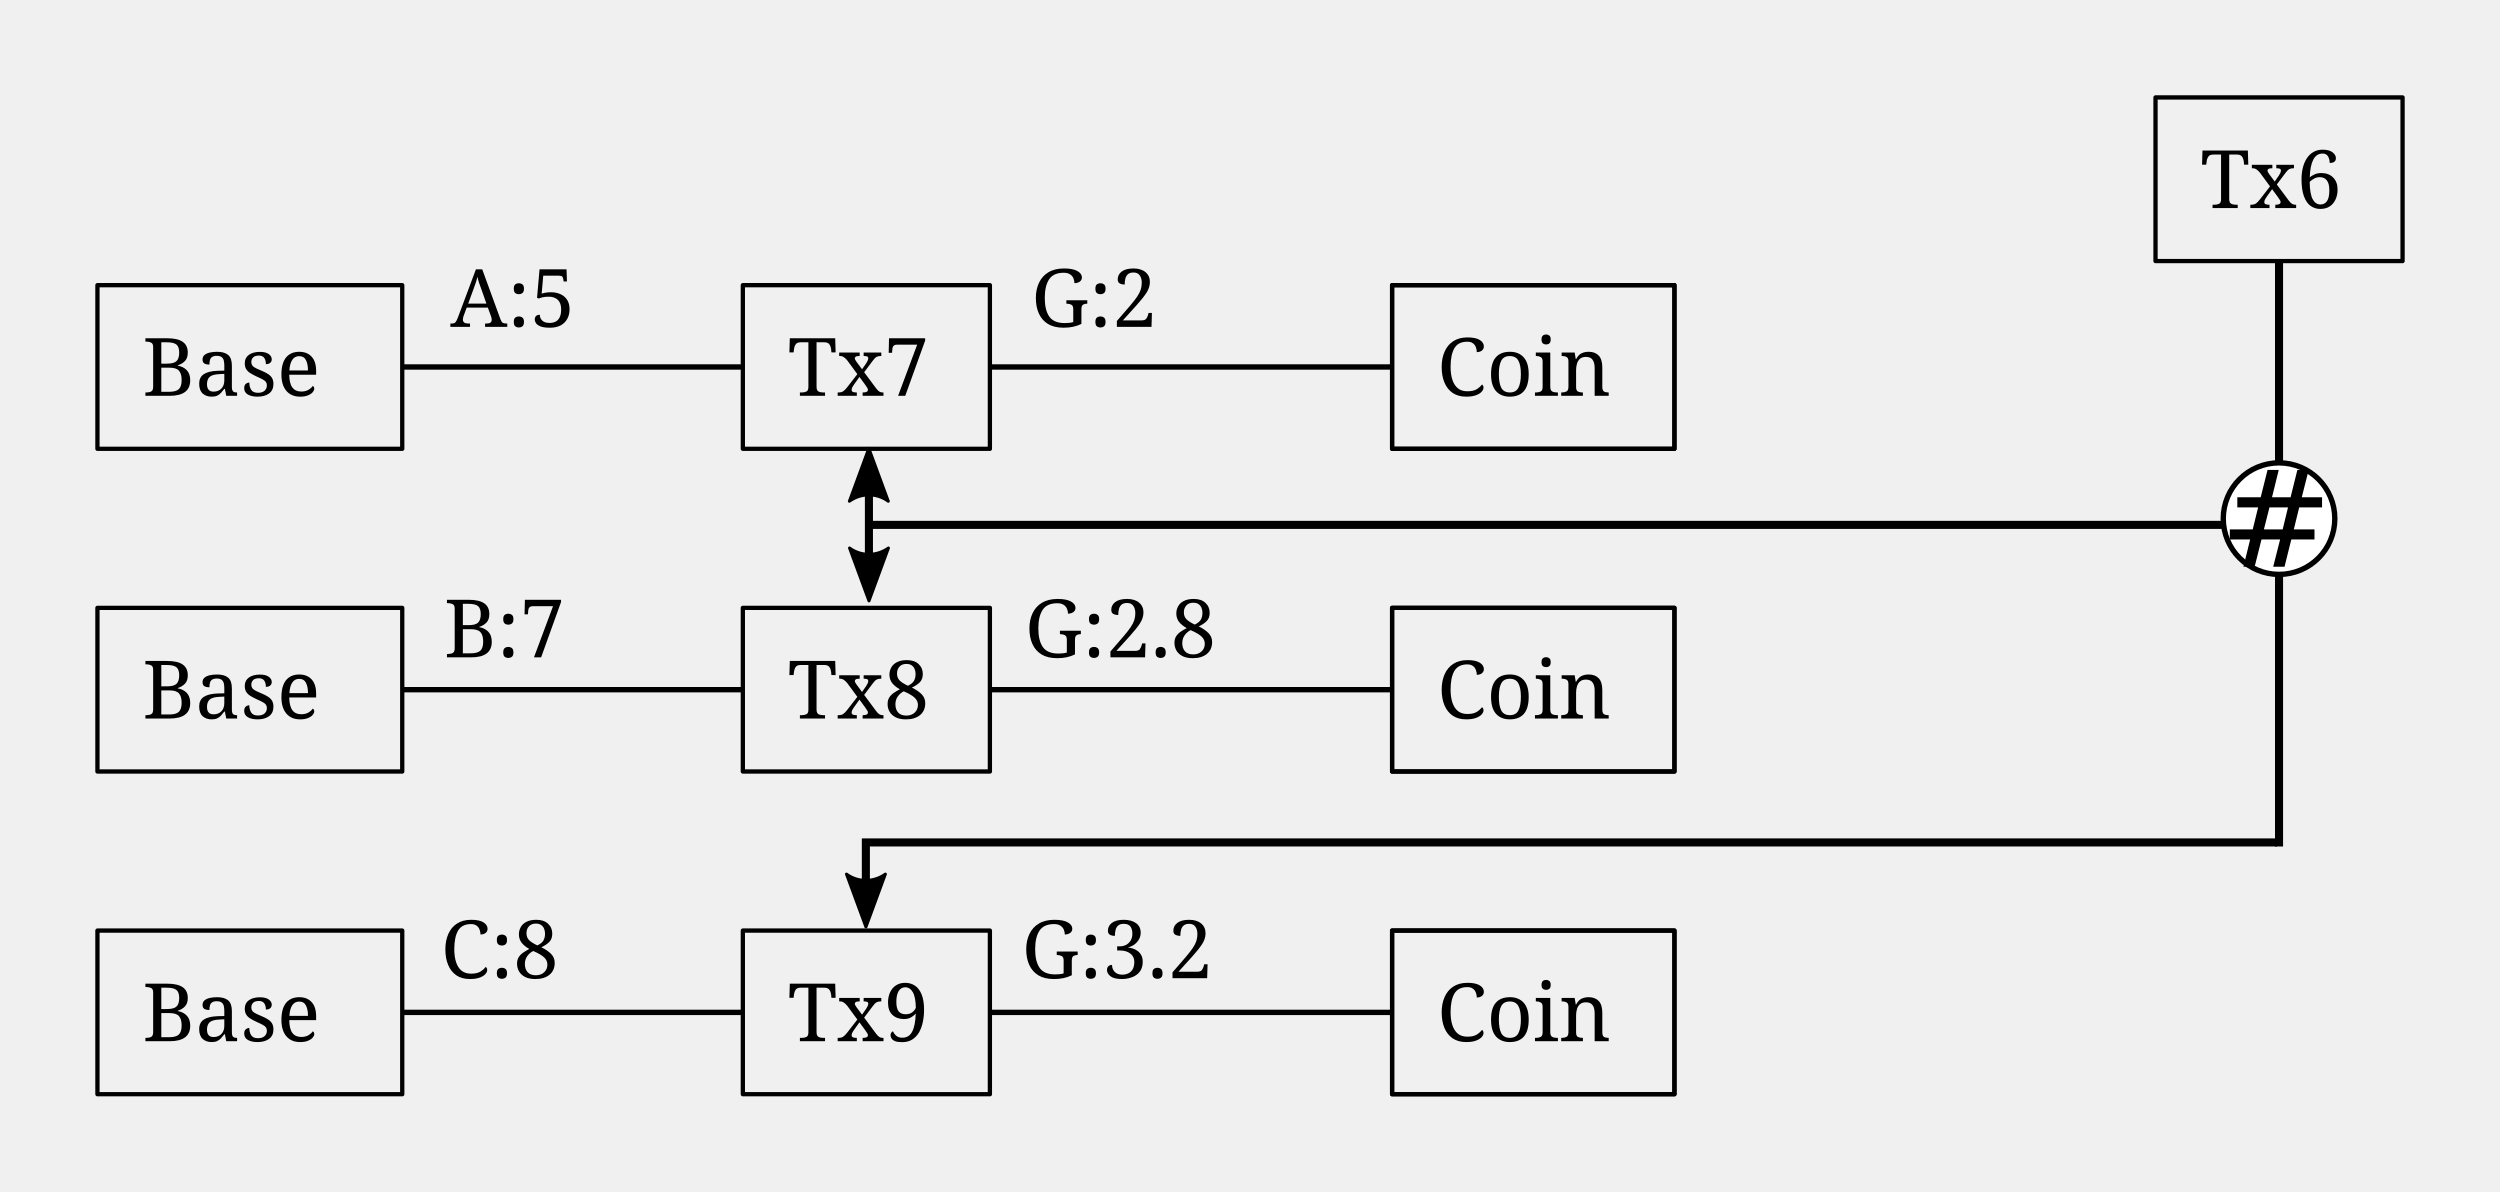
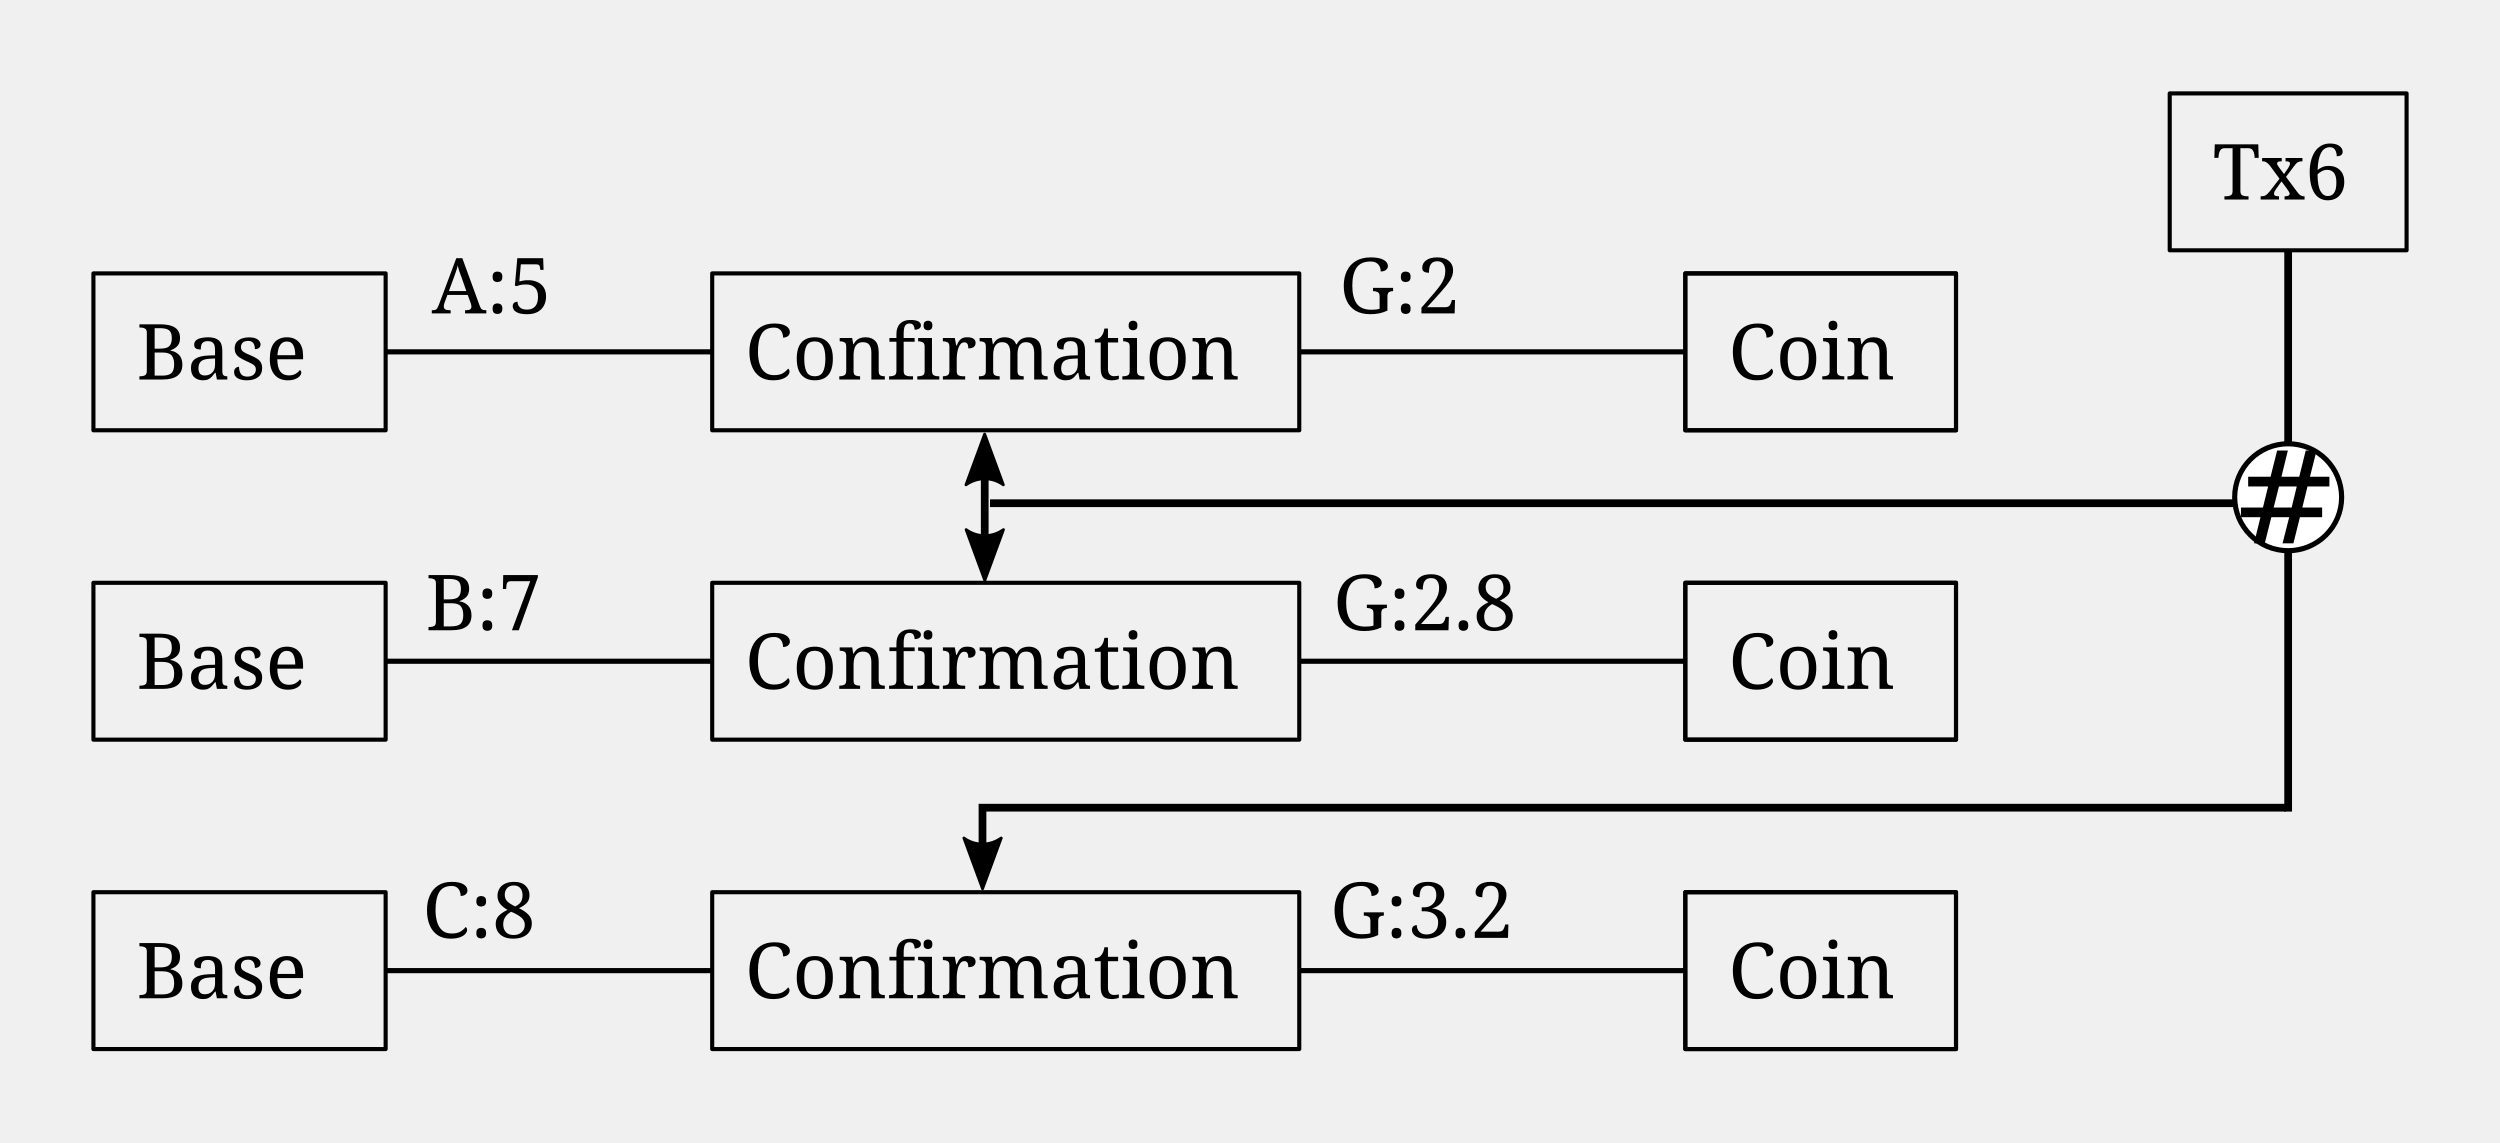
- <svg xmlns="http://www.w3.org/2000/svg" width="131.183mm" height="62.529mm" viewBox="0 0 464.822 221.561" id="svg2" version="1.1">
+ <svg xmlns="http://www.w3.org/2000/svg" width="136.827mm" height="62.529mm" viewBox="0 0 484.822 221.561" id="svg2" version="1.1">
  <defs id="defs4">
    <marker style="overflow:visible" id="marker5243" refX="0" refY="0" orient="auto">
      <path transform="scale(0.6,0.6)" d="M 8.719,4.034 -2.207,0.016 8.719,-4.002 c -1.745,2.372 -1.735,5.617 -6e-7,8.035 z" style="fill:#000000;fill-opacity:1;fill-rule:evenodd;stroke:#000000;stroke-width:0.625;stroke-linejoin:round;stroke-opacity:1" id="path5245" />
    </marker>
    <marker style="overflow:visible" id="marker5095" refX="0" refY="0" orient="auto">
      <path transform="scale(-0.6,-0.6)" d="M 8.719,4.034 -2.207,0.016 8.719,-4.002 c -1.745,2.372 -1.735,5.617 -6e-7,8.035 z" style="fill:#000000;fill-opacity:1;fill-rule:evenodd;stroke:#000000;stroke-width:0.625;stroke-linejoin:round;stroke-opacity:1" id="path5097" />
    </marker>
    <marker style="overflow:visible" id="marker5061" refX="0" refY="0" orient="auto">
      <path transform="scale(0.6,0.6)" d="M 8.719,4.034 -2.207,0.016 8.719,-4.002 c -1.745,2.372 -1.735,5.617 -6e-7,8.035 z" style="fill:#000000;fill-opacity:1;fill-rule:evenodd;stroke:#000000;stroke-width:0.625;stroke-linejoin:round;stroke-opacity:1" id="path5063" />
    </marker>
    <marker orient="auto" refY="0" refX="0" id="Arrow2Mstart" style="overflow:visible">
      <path id="path4497" style="fill:#000000;fill-opacity:1;fill-rule:evenodd;stroke:#000000;stroke-width:0.625;stroke-linejoin:round;stroke-opacity:1" d="M 8.719,4.034 -2.207,0.016 8.719,-4.002 c -1.745,2.372 -1.735,5.617 -6e-7,8.035 z" transform="scale(0.6,0.6)" />
    </marker>
    <marker orient="auto" refY="0" refX="0" id="Arrow2Mend" style="overflow:visible">
      <path id="path4500" style="fill:#000000;fill-opacity:1;fill-rule:evenodd;stroke:#000000;stroke-width:0.625;stroke-linejoin:round;stroke-opacity:1" d="M 8.719,4.034 -2.207,0.016 8.719,-4.002 c -1.745,2.372 -1.735,5.617 -6e-7,8.035 z" transform="scale(-0.6,-0.6)" />
    </marker>
    <marker orient="auto" refY="0" refX="0" id="Arrow1Mstart" style="overflow:visible">
      <path id="path4479" d="M 0,0 5,-5 -12.5,0 5,5 0,0 Z" style="fill:#000000;fill-opacity:1;fill-rule:evenodd;stroke:#000000;stroke-width:1pt;stroke-opacity:1" transform="matrix(0.4,0,0,0.4,4,0)" />
    </marker>
  </defs>
  <g id="layer1" transform="translate(-151.9006,-627.8803)">
    <g id="g4312" transform="translate(0,240)">
      <text xml:space="preserve" style="font-style:normal;font-weight:normal;font-size:15px;line-height:125%;font-family:sans-serif;letter-spacing:0px;word-spacing:0px;fill:#000000;fill-opacity:1;stroke:none;stroke-width:1px;stroke-linecap:butt;stroke-linejoin:miter;stroke-opacity:1" x="178.375" y="461.475" id="text4314">
        <tspan id="tspan4316" x="178.375" y="461.475" style="font-style:normal;font-variant:normal;font-weight:normal;font-stretch:normal;font-family:serif;-inkscape-font-specification:serif">Base</tspan>
      </text>
      <rect style="opacity:1;fill:none;fill-opacity:1;stroke:#000000;stroke-width:0.798;stroke-linecap:round;stroke-linejoin:round;stroke-miterlimit:4;stroke-dasharray:none;stroke-opacity:1" id="rect4318" width="56.672" height="30.424" x="170.016" y="440.902" />
    </g>
-     <g id="g4320" transform="translate(0,240)">
-       <text id="text4322" y="461.475" x="298.375" style="font-style:normal;font-weight:normal;font-size:15px;line-height:125%;font-family:sans-serif;letter-spacing:0px;word-spacing:0px;fill:#000000;fill-opacity:1;stroke:none;stroke-width:1px;stroke-linecap:butt;stroke-linejoin:miter;stroke-opacity:1" xml:space="preserve">
-         <tspan style="font-style:normal;font-variant:normal;font-weight:normal;font-stretch:normal;font-family:serif;-inkscape-font-specification:serif" y="461.475" x="298.375" id="tspan4324">Tx7</tspan>
-       </text>
-       <rect y="440.902" x="290.016" height="30.424" width="45.934" id="rect4326" style="opacity:1;fill:none;fill-opacity:1;stroke:#000000;stroke-width:0.798;stroke-linecap:round;stroke-linejoin:round;stroke-miterlimit:4;stroke-dasharray:none;stroke-opacity:1" />
-     </g>
+     <text xml:space="preserve" style="font-style:normal;font-weight:normal;font-size:15px;line-height:125%;font-family:sans-serif;letter-spacing:0px;word-spacing:0px;fill:#000000;fill-opacity:1;stroke:none;stroke-width:1px;stroke-linecap:butt;stroke-linejoin:miter;stroke-opacity:1" x="296.375" y="701.475" id="text4322">
+       <tspan id="tspan4324" x="296.375" y="701.475" style="font-style:normal;font-variant:normal;font-weight:normal;font-stretch:normal;font-family:serif;-inkscape-font-specification:serif">Confirmation</tspan>
+     </text>
+     <rect style="opacity:1;fill:none;fill-opacity:1;stroke:#000000;stroke-width:0.798;stroke-linecap:round;stroke-linejoin:round;stroke-miterlimit:4;stroke-dasharray:none;stroke-opacity:1" id="rect4326" width="113.848" height="30.424" x="290.016" y="680.902" />
    <path style="fill:none;fill-rule:evenodd;stroke:#000000;stroke-width:1px;stroke-linecap:butt;stroke-linejoin:miter;stroke-opacity:1" d="m 226.688,696.114 63.234,0" id="path4328" />
    <g transform="translate(0,300)" id="g4330">
      <text id="text4332" y="461.475" x="178.375" style="font-style:normal;font-weight:normal;font-size:15px;line-height:125%;font-family:sans-serif;letter-spacing:0px;word-spacing:0px;fill:#000000;fill-opacity:1;stroke:none;stroke-width:1px;stroke-linecap:butt;stroke-linejoin:miter;stroke-opacity:1" xml:space="preserve">
        <tspan style="font-style:normal;font-variant:normal;font-weight:normal;font-stretch:normal;font-family:serif;-inkscape-font-specification:serif" y="461.475" x="178.375" id="tspan4334">Base</tspan>
      </text>
      <rect y="440.902" x="170.016" height="30.424" width="56.672" id="rect4336" style="opacity:1;fill:none;fill-opacity:1;stroke:#000000;stroke-width:0.798;stroke-linecap:round;stroke-linejoin:round;stroke-miterlimit:4;stroke-dasharray:none;stroke-opacity:1" />
    </g>
-     <g id="g4338" transform="translate(0,240)">
-       <text xml:space="preserve" style="font-style:normal;font-weight:normal;font-size:15px;line-height:125%;font-family:sans-serif;letter-spacing:0px;word-spacing:0px;fill:#000000;fill-opacity:1;stroke:none;stroke-width:1px;stroke-linecap:butt;stroke-linejoin:miter;stroke-opacity:1" x="298.375" y="521.475" id="text4340">
-         <tspan id="tspan4342" x="298.375" y="521.475" style="font-style:normal;font-variant:normal;font-weight:normal;font-stretch:normal;font-family:serif;-inkscape-font-specification:serif">Tx8</tspan>
-       </text>
-       <rect style="opacity:1;fill:none;fill-opacity:1;stroke:#000000;stroke-width:0.798;stroke-linecap:round;stroke-linejoin:round;stroke-miterlimit:4;stroke-dasharray:none;stroke-opacity:1" id="rect4344" width="45.934" height="30.424" x="290.016" y="500.902" />
-     </g>
+     <text id="text4340" y="761.475" x="296.375" style="font-style:normal;font-weight:normal;font-size:15px;line-height:125%;font-family:sans-serif;letter-spacing:0px;word-spacing:0px;fill:#000000;fill-opacity:1;stroke:none;stroke-width:1px;stroke-linecap:butt;stroke-linejoin:miter;stroke-opacity:1" xml:space="preserve">
+       <tspan style="font-style:normal;font-variant:normal;font-weight:normal;font-stretch:normal;font-family:serif;-inkscape-font-specification:serif" y="761.475" x="296.375" id="tspan4342">Confirmation</tspan>
+     </text>
+     <rect y="740.902" x="290.016" height="30.424" width="113.848" id="rect4344" style="opacity:1;fill:none;fill-opacity:1;stroke:#000000;stroke-width:0.798;stroke-linecap:round;stroke-linejoin:round;stroke-miterlimit:4;stroke-dasharray:none;stroke-opacity:1" />
    <path id="path4346" d="m 226.688,756.114 63.234,0" style="fill:none;fill-rule:evenodd;stroke:#000000;stroke-width:1px;stroke-linecap:butt;stroke-linejoin:miter;stroke-opacity:1" />
    <g id="g4348" transform="translate(0,360)">
      <text xml:space="preserve" style="font-style:normal;font-weight:normal;font-size:15px;line-height:125%;font-family:sans-serif;letter-spacing:0px;word-spacing:0px;fill:#000000;fill-opacity:1;stroke:none;stroke-width:1px;stroke-linecap:butt;stroke-linejoin:miter;stroke-opacity:1" x="178.375" y="461.475" id="text4350">
        <tspan id="tspan4352" x="178.375" y="461.475" style="font-style:normal;font-variant:normal;font-weight:normal;font-stretch:normal;font-family:serif;-inkscape-font-specification:serif">Base</tspan>
      </text>
      <rect style="opacity:1;fill:none;fill-opacity:1;stroke:#000000;stroke-width:0.798;stroke-linecap:round;stroke-linejoin:round;stroke-miterlimit:4;stroke-dasharray:none;stroke-opacity:1" id="rect4354" width="56.672" height="30.424" x="170.016" y="440.902" />
    </g>
-     <g transform="translate(0,240)" id="g4356">
-       <text id="text4358" y="581.475" x="298.375" style="font-style:normal;font-weight:normal;font-size:15px;line-height:125%;font-family:sans-serif;letter-spacing:0px;word-spacing:0px;fill:#000000;fill-opacity:1;stroke:none;stroke-width:1px;stroke-linecap:butt;stroke-linejoin:miter;stroke-opacity:1" xml:space="preserve">
-         <tspan style="font-style:normal;font-variant:normal;font-weight:normal;font-stretch:normal;font-family:serif;-inkscape-font-specification:serif" y="581.475" x="298.375" id="tspan4360">Tx9</tspan>
-       </text>
-       <rect y="560.902" x="290.016" height="30.424" width="45.934" id="rect4362" style="opacity:1;fill:none;fill-opacity:1;stroke:#000000;stroke-width:0.798;stroke-linecap:round;stroke-linejoin:round;stroke-miterlimit:4;stroke-dasharray:none;stroke-opacity:1" />
-     </g>
+     <text xml:space="preserve" style="font-style:normal;font-weight:normal;font-size:15px;line-height:125%;font-family:sans-serif;letter-spacing:0px;word-spacing:0px;fill:#000000;fill-opacity:1;stroke:none;stroke-width:1px;stroke-linecap:butt;stroke-linejoin:miter;stroke-opacity:1" x="296.375" y="821.475" id="text4358">
+       <tspan id="tspan4360" x="296.375" y="821.475" style="font-style:normal;font-variant:normal;font-weight:normal;font-stretch:normal;font-family:serif;-inkscape-font-specification:serif">Confirmation</tspan>
+     </text>
+     <rect style="opacity:1;fill:none;fill-opacity:1;stroke:#000000;stroke-width:0.798;stroke-linecap:round;stroke-linejoin:round;stroke-miterlimit:4;stroke-dasharray:none;stroke-opacity:1" id="rect4362" width="113.848" height="30.424" x="290.016" y="800.902" />
    <path style="fill:none;fill-rule:evenodd;stroke:#000000;stroke-width:1px;stroke-linecap:butt;stroke-linejoin:miter;stroke-opacity:1" d="m 226.688,816.114 63.234,0" id="path4364" />
    <text id="text4366" y="688.657" x="235.636" style="font-style:normal;font-variant:normal;font-weight:normal;font-stretch:normal;font-size:15px;line-height:125%;font-family:serif;-inkscape-font-specification:serif;letter-spacing:0px;word-spacing:0px;fill:#000000;fill-opacity:1;stroke:none;stroke-width:1px;stroke-linecap:butt;stroke-linejoin:miter;stroke-opacity:1" xml:space="preserve">
      <tspan y="688.657" x="235.636" id="tspan4368">A:5</tspan>
    </text>
    <text id="text4370" y="750.101" x="234.443" style="font-style:normal;font-variant:normal;font-weight:normal;font-stretch:normal;font-size:15px;line-height:125%;font-family:serif;-inkscape-font-specification:serif;letter-spacing:0px;word-spacing:0px;fill:#000000;fill-opacity:1;stroke:none;stroke-width:1px;stroke-linecap:butt;stroke-linejoin:miter;stroke-opacity:1" xml:space="preserve">
      <tspan y="750.101" x="234.443" id="tspan4372">B:7</tspan>
    </text>
    <text id="text4374" y="809.756" x="233.846" style="font-style:normal;font-variant:normal;font-weight:normal;font-stretch:normal;font-size:15px;line-height:125%;font-family:serif;-inkscape-font-specification:serif;letter-spacing:0px;word-spacing:0px;fill:#000000;fill-opacity:1;stroke:none;stroke-width:1px;stroke-linecap:butt;stroke-linejoin:miter;stroke-opacity:1" xml:space="preserve">
      <tspan y="809.756" x="233.846" id="tspan4376">C:8</tspan>
    </text>
-     <g id="g4405" transform="translate(-225.2812,166.2794)">
+     <g id="g4405" transform="translate(-157.2812,166.2794)">
      <text xml:space="preserve" style="font-style:normal;font-weight:normal;font-size:15px;line-height:125%;font-family:sans-serif;letter-spacing:0px;word-spacing:0px;fill:#000000;fill-opacity:1;stroke:none;stroke-width:1px;stroke-linecap:butt;stroke-linejoin:miter;stroke-opacity:1" x="644.372" y="535.196" id="text4407">
        <tspan id="tspan4409" x="644.372" y="535.196" style="font-style:normal;font-variant:normal;font-weight:normal;font-stretch:normal;font-family:serif;-inkscape-font-specification:serif">Coin</tspan>
      </text>
      <rect style="opacity:1;fill:none;fill-opacity:1;stroke:#000000;stroke-width:0.798;stroke-linecap:round;stroke-linejoin:round;stroke-miterlimit:4;stroke-dasharray:none;stroke-opacity:1" id="rect4411" width="52.496" height="30.424" x="636.013" y="514.622" />
      <rect y="514.622" x="636.013" height="30.424" width="52.496" id="rect4413" style="opacity:1;fill:none;fill-opacity:1;stroke:#000000;stroke-width:0.798;stroke-linecap:round;stroke-linejoin:round;stroke-miterlimit:4;stroke-dasharray:none;stroke-opacity:1" />
    </g>
-     <g transform="translate(-225.2812,226.2794)" id="g4415">
+     <g transform="translate(-157.2812,226.2794)" id="g4415">
      <text id="text4417" y="535.196" x="644.372" style="font-style:normal;font-weight:normal;font-size:15px;line-height:125%;font-family:sans-serif;letter-spacing:0px;word-spacing:0px;fill:#000000;fill-opacity:1;stroke:none;stroke-width:1px;stroke-linecap:butt;stroke-linejoin:miter;stroke-opacity:1" xml:space="preserve">
        <tspan style="font-style:normal;font-variant:normal;font-weight:normal;font-stretch:normal;font-family:serif;-inkscape-font-specification:serif" y="535.196" x="644.372" id="tspan4419">Coin</tspan>
      </text>
      <rect y="514.622" x="636.013" height="30.424" width="52.496" id="rect4421" style="opacity:1;fill:none;fill-opacity:1;stroke:#000000;stroke-width:0.798;stroke-linecap:round;stroke-linejoin:round;stroke-miterlimit:4;stroke-dasharray:none;stroke-opacity:1" />
      <rect style="opacity:1;fill:none;fill-opacity:1;stroke:#000000;stroke-width:0.798;stroke-linecap:round;stroke-linejoin:round;stroke-miterlimit:4;stroke-dasharray:none;stroke-opacity:1" id="rect4423" width="52.496" height="30.424" x="636.013" y="514.622" />
    </g>
-     <g id="g4425" transform="translate(-225.2812,286.2794)">
+     <g id="g4425" transform="translate(-157.2812,286.2794)">
      <text xml:space="preserve" style="font-style:normal;font-weight:normal;font-size:15px;line-height:125%;font-family:sans-serif;letter-spacing:0px;word-spacing:0px;fill:#000000;fill-opacity:1;stroke:none;stroke-width:1px;stroke-linecap:butt;stroke-linejoin:miter;stroke-opacity:1" x="644.372" y="535.196" id="text4427">
        <tspan id="tspan4429" x="644.372" y="535.196" style="font-style:normal;font-variant:normal;font-weight:normal;font-stretch:normal;font-family:serif;-inkscape-font-specification:serif">Coin</tspan>
      </text>
      <rect style="opacity:1;fill:none;fill-opacity:1;stroke:#000000;stroke-width:0.798;stroke-linecap:round;stroke-linejoin:round;stroke-miterlimit:4;stroke-dasharray:none;stroke-opacity:1" id="rect4431" width="52.496" height="30.424" x="636.013" y="514.622" />
      <rect y="514.622" x="636.013" height="30.424" width="52.496" id="rect4433" style="opacity:1;fill:none;fill-opacity:1;stroke:#000000;stroke-width:0.798;stroke-linecap:round;stroke-linejoin:round;stroke-miterlimit:4;stroke-dasharray:none;stroke-opacity:1" />
    </g>
-     <path id="path4435" d="m 335.881,696.114 74.568,0" style="fill:none;fill-rule:evenodd;stroke:#000000;stroke-width:1px;stroke-linecap:butt;stroke-linejoin:miter;stroke-opacity:1" />
-     <path style="fill:none;fill-rule:evenodd;stroke:#000000;stroke-width:1px;stroke-linecap:butt;stroke-linejoin:miter;stroke-opacity:1" d="m 335.881,756.114 74.568,0" id="path4437" />
-     <path id="path4439" d="m 335.881,816.114 74.568,0" style="fill:none;fill-rule:evenodd;stroke:#000000;stroke-width:1px;stroke-linecap:butt;stroke-linejoin:miter;stroke-opacity:1" />
-     <text xml:space="preserve" style="font-style:normal;font-variant:normal;font-weight:normal;font-stretch:normal;font-size:15px;line-height:125%;font-family:serif;-inkscape-font-specification:serif;letter-spacing:0px;word-spacing:0px;fill:#000000;fill-opacity:1;stroke:none;stroke-width:1px;stroke-linecap:butt;stroke-linejoin:miter;stroke-opacity:1" x="343.636" y="688.657" id="text4441">
-       <tspan id="tspan4443" x="343.636" y="688.657">G:2</tspan>
+     <path id="path4435" d="m 403.881,696.114 74.568,0" style="fill:none;fill-rule:evenodd;stroke:#000000;stroke-width:1px;stroke-linecap:butt;stroke-linejoin:miter;stroke-opacity:1" />
+     <path style="fill:none;fill-rule:evenodd;stroke:#000000;stroke-width:1px;stroke-linecap:butt;stroke-linejoin:miter;stroke-opacity:1" d="m 403.881,756.114 74.568,0" id="path4437" />
+     <path id="path4439" d="m 403.881,816.114 74.568,0" style="fill:none;fill-rule:evenodd;stroke:#000000;stroke-width:1px;stroke-linecap:butt;stroke-linejoin:miter;stroke-opacity:1" />
+     <text xml:space="preserve" style="font-style:normal;font-variant:normal;font-weight:normal;font-stretch:normal;font-size:15px;line-height:125%;font-family:serif;-inkscape-font-specification:serif;letter-spacing:0px;word-spacing:0px;fill:#000000;fill-opacity:1;stroke:none;stroke-width:1px;stroke-linecap:butt;stroke-linejoin:miter;stroke-opacity:1" x="411.636" y="688.657" id="text4441">
+       <tspan id="tspan4443" x="411.636" y="688.657">G:2</tspan>
    </text>
-     <text xml:space="preserve" style="font-style:normal;font-variant:normal;font-weight:normal;font-stretch:normal;font-size:15px;line-height:125%;font-family:serif;-inkscape-font-specification:serif;letter-spacing:0px;word-spacing:0px;fill:#000000;fill-opacity:1;stroke:none;stroke-width:1px;stroke-linecap:butt;stroke-linejoin:miter;stroke-opacity:1" x="342.443" y="750.101" id="text4445">
-       <tspan id="tspan4447" x="342.443" y="750.101">G:2.8</tspan>
+     <text xml:space="preserve" style="font-style:normal;font-variant:normal;font-weight:normal;font-stretch:normal;font-size:15px;line-height:125%;font-family:serif;-inkscape-font-specification:serif;letter-spacing:0px;word-spacing:0px;fill:#000000;fill-opacity:1;stroke:none;stroke-width:1px;stroke-linecap:butt;stroke-linejoin:miter;stroke-opacity:1" x="410.443" y="750.101" id="text4445">
+       <tspan id="tspan4447" x="410.443" y="750.101">G:2.8</tspan>
    </text>
-     <text xml:space="preserve" style="font-style:normal;font-variant:normal;font-weight:normal;font-stretch:normal;font-size:15px;line-height:125%;font-family:serif;-inkscape-font-specification:serif;letter-spacing:0px;word-spacing:0px;fill:#000000;fill-opacity:1;stroke:none;stroke-width:1px;stroke-linecap:butt;stroke-linejoin:miter;stroke-opacity:1" x="341.846" y="809.756" id="text4449">
-       <tspan id="tspan4451" x="341.846" y="809.756">G:3.2</tspan>
+     <text xml:space="preserve" style="font-style:normal;font-variant:normal;font-weight:normal;font-stretch:normal;font-size:15px;line-height:125%;font-family:serif;-inkscape-font-specification:serif;letter-spacing:0px;word-spacing:0px;fill:#000000;fill-opacity:1;stroke:none;stroke-width:1px;stroke-linecap:butt;stroke-linejoin:miter;stroke-opacity:1" x="409.846" y="809.756" id="text4449">
+       <tspan id="tspan4451" x="409.846" y="809.756">G:3.2</tspan>
    </text>
-     <path style="fill:none;fill-rule:evenodd;stroke:#000000;stroke-width:1.5;stroke-linecap:butt;stroke-linejoin:miter;stroke-miterlimit:4;stroke-dasharray:none;stroke-opacity:1;marker-start:url(#Arrow2Mstart);marker-end:url(#Arrow2Mend)" d="m 313.456,713.229 0,24.389" id="path4467" />
-     <path style="fill:none;fill-rule:evenodd;stroke:#000000;stroke-width:1.5;stroke-linecap:butt;stroke-linejoin:miter;stroke-miterlimit:4;stroke-dasharray:none;stroke-opacity:1;marker-start:url(#marker5061)" d="m 312.887,798.248 0,-13.733 262.386,0" id="path5233" />
-     <path style="fill:none;fill-rule:evenodd;stroke:#000000;stroke-width:1.5;stroke-linecap:butt;stroke-linejoin:miter;stroke-miterlimit:4;stroke-dasharray:none;stroke-opacity:1" d="m 312.798,725.47 253.591,0" id="path5235" />
-     <g transform="translate(262.6569,85.09389)" id="g4248">
+     <path style="fill:none;fill-rule:evenodd;stroke:#000000;stroke-width:1.5;stroke-linecap:butt;stroke-linejoin:miter;stroke-miterlimit:4;stroke-dasharray:none;stroke-opacity:1;marker-start:url(#Arrow2Mstart);marker-end:url(#Arrow2Mend)" d="m 342.867,714.052 0,24.389" id="path4467" />
+     <path style="fill:none;fill-rule:evenodd;stroke:#000000;stroke-width:1.5;stroke-linecap:butt;stroke-linejoin:miter;stroke-miterlimit:4;stroke-dasharray:none;stroke-opacity:1;marker-start:url(#marker5061)" d="m 342.433,798.248 0,-13.733 252.778,0" id="path5233" />
+     <path style="fill:none;fill-rule:evenodd;stroke:#000000;stroke-width:1.5;stroke-linecap:butt;stroke-linejoin:miter;stroke-miterlimit:4;stroke-dasharray:none;stroke-opacity:1" d="m 343.888,725.47 244.5,0" id="path5235" />
+     <g transform="translate(282.6569,85.09389)" id="g4248">
      <text xml:space="preserve" style="font-style:normal;font-weight:normal;font-size:15px;line-height:125%;font-family:sans-serif;letter-spacing:0px;word-spacing:0px;fill:#000000;fill-opacity:1;stroke:none;stroke-width:1px;stroke-linecap:butt;stroke-linejoin:miter;stroke-opacity:1" x="298.375" y="581.475" id="text4250">
        <tspan id="tspan4252" x="298.375" y="581.475" style="font-style:normal;font-variant:normal;font-weight:normal;font-stretch:normal;font-family:serif;-inkscape-font-specification:serif">Tx6</tspan>
      </text>
      <rect style="opacity:1;fill:none;fill-opacity:1;stroke:#000000;stroke-width:0.798;stroke-linecap:round;stroke-linejoin:round;stroke-miterlimit:4;stroke-dasharray:none;stroke-opacity:1" id="rect4254" width="45.934" height="30.424" x="290.016" y="560.902" />
    </g>
-     <path style="fill:none;fill-rule:evenodd;stroke:#000000;stroke-width:1.5;stroke-linecap:butt;stroke-linejoin:miter;stroke-miterlimit:4;stroke-dasharray:none;stroke-opacity:1" d="m 575.64,676.715 0,108.555" id="path4256" />
-     <g id="g4461" transform="translate(56.04272,-28.33251)">
+     <path style="fill:none;fill-rule:evenodd;stroke:#000000;stroke-width:1.5;stroke-linecap:butt;stroke-linejoin:miter;stroke-miterlimit:4;stroke-dasharray:none;stroke-opacity:1" d="m 595.64,676.715 0,108.555" id="path4256" />
+     <g id="g4461" transform="translate(76.04272,-28.33251)">
      <g transform="translate(225.9805,459.0779)" id="g4306">
        <circle style="fill:#ffffff;fill-opacity:1;stroke:#000000;stroke-width:1;stroke-miterlimit:4;stroke-dasharray:none;stroke-opacity:1" id="path11797" cx="293.617" cy="293.563" r="10.37" />
        <g id="text11799" style="font-style:normal;font-variant:normal;font-weight:normal;font-stretch:normal;font-size:25.067px;line-height:125%;font-family:serif;-inkscape-font-specification:serif;letter-spacing:0px;word-spacing:0px;fill:#000000;fill-opacity:1;stroke:none">
          <path id="path4284" d="m 295.286,291.475 -3.452,0 -1.028,4.088 3.488,0 0.991,-4.088 z m -1.726,-6.964 -1.248,5.079 3.452,0 1.261,-5.079 2.105,0 -1.285,5.079 3.77,0 0,1.885 -4.247,0 -1.004,4.088 3.843,0 0,1.873 -4.308,0 -1.261,5.067 -2.105,0 1.285,-5.067 -3.464,0 -1.273,5.067 -2.081,0 1.248,-5.067 -3.782,0 0,-1.873 4.259,0 1.004,-4.088 -3.868,0 0,-1.885 4.345,0 1.273,-5.079 2.081,0 z" />
        </g>
      </g>
    </g>
  </g>
</svg>
